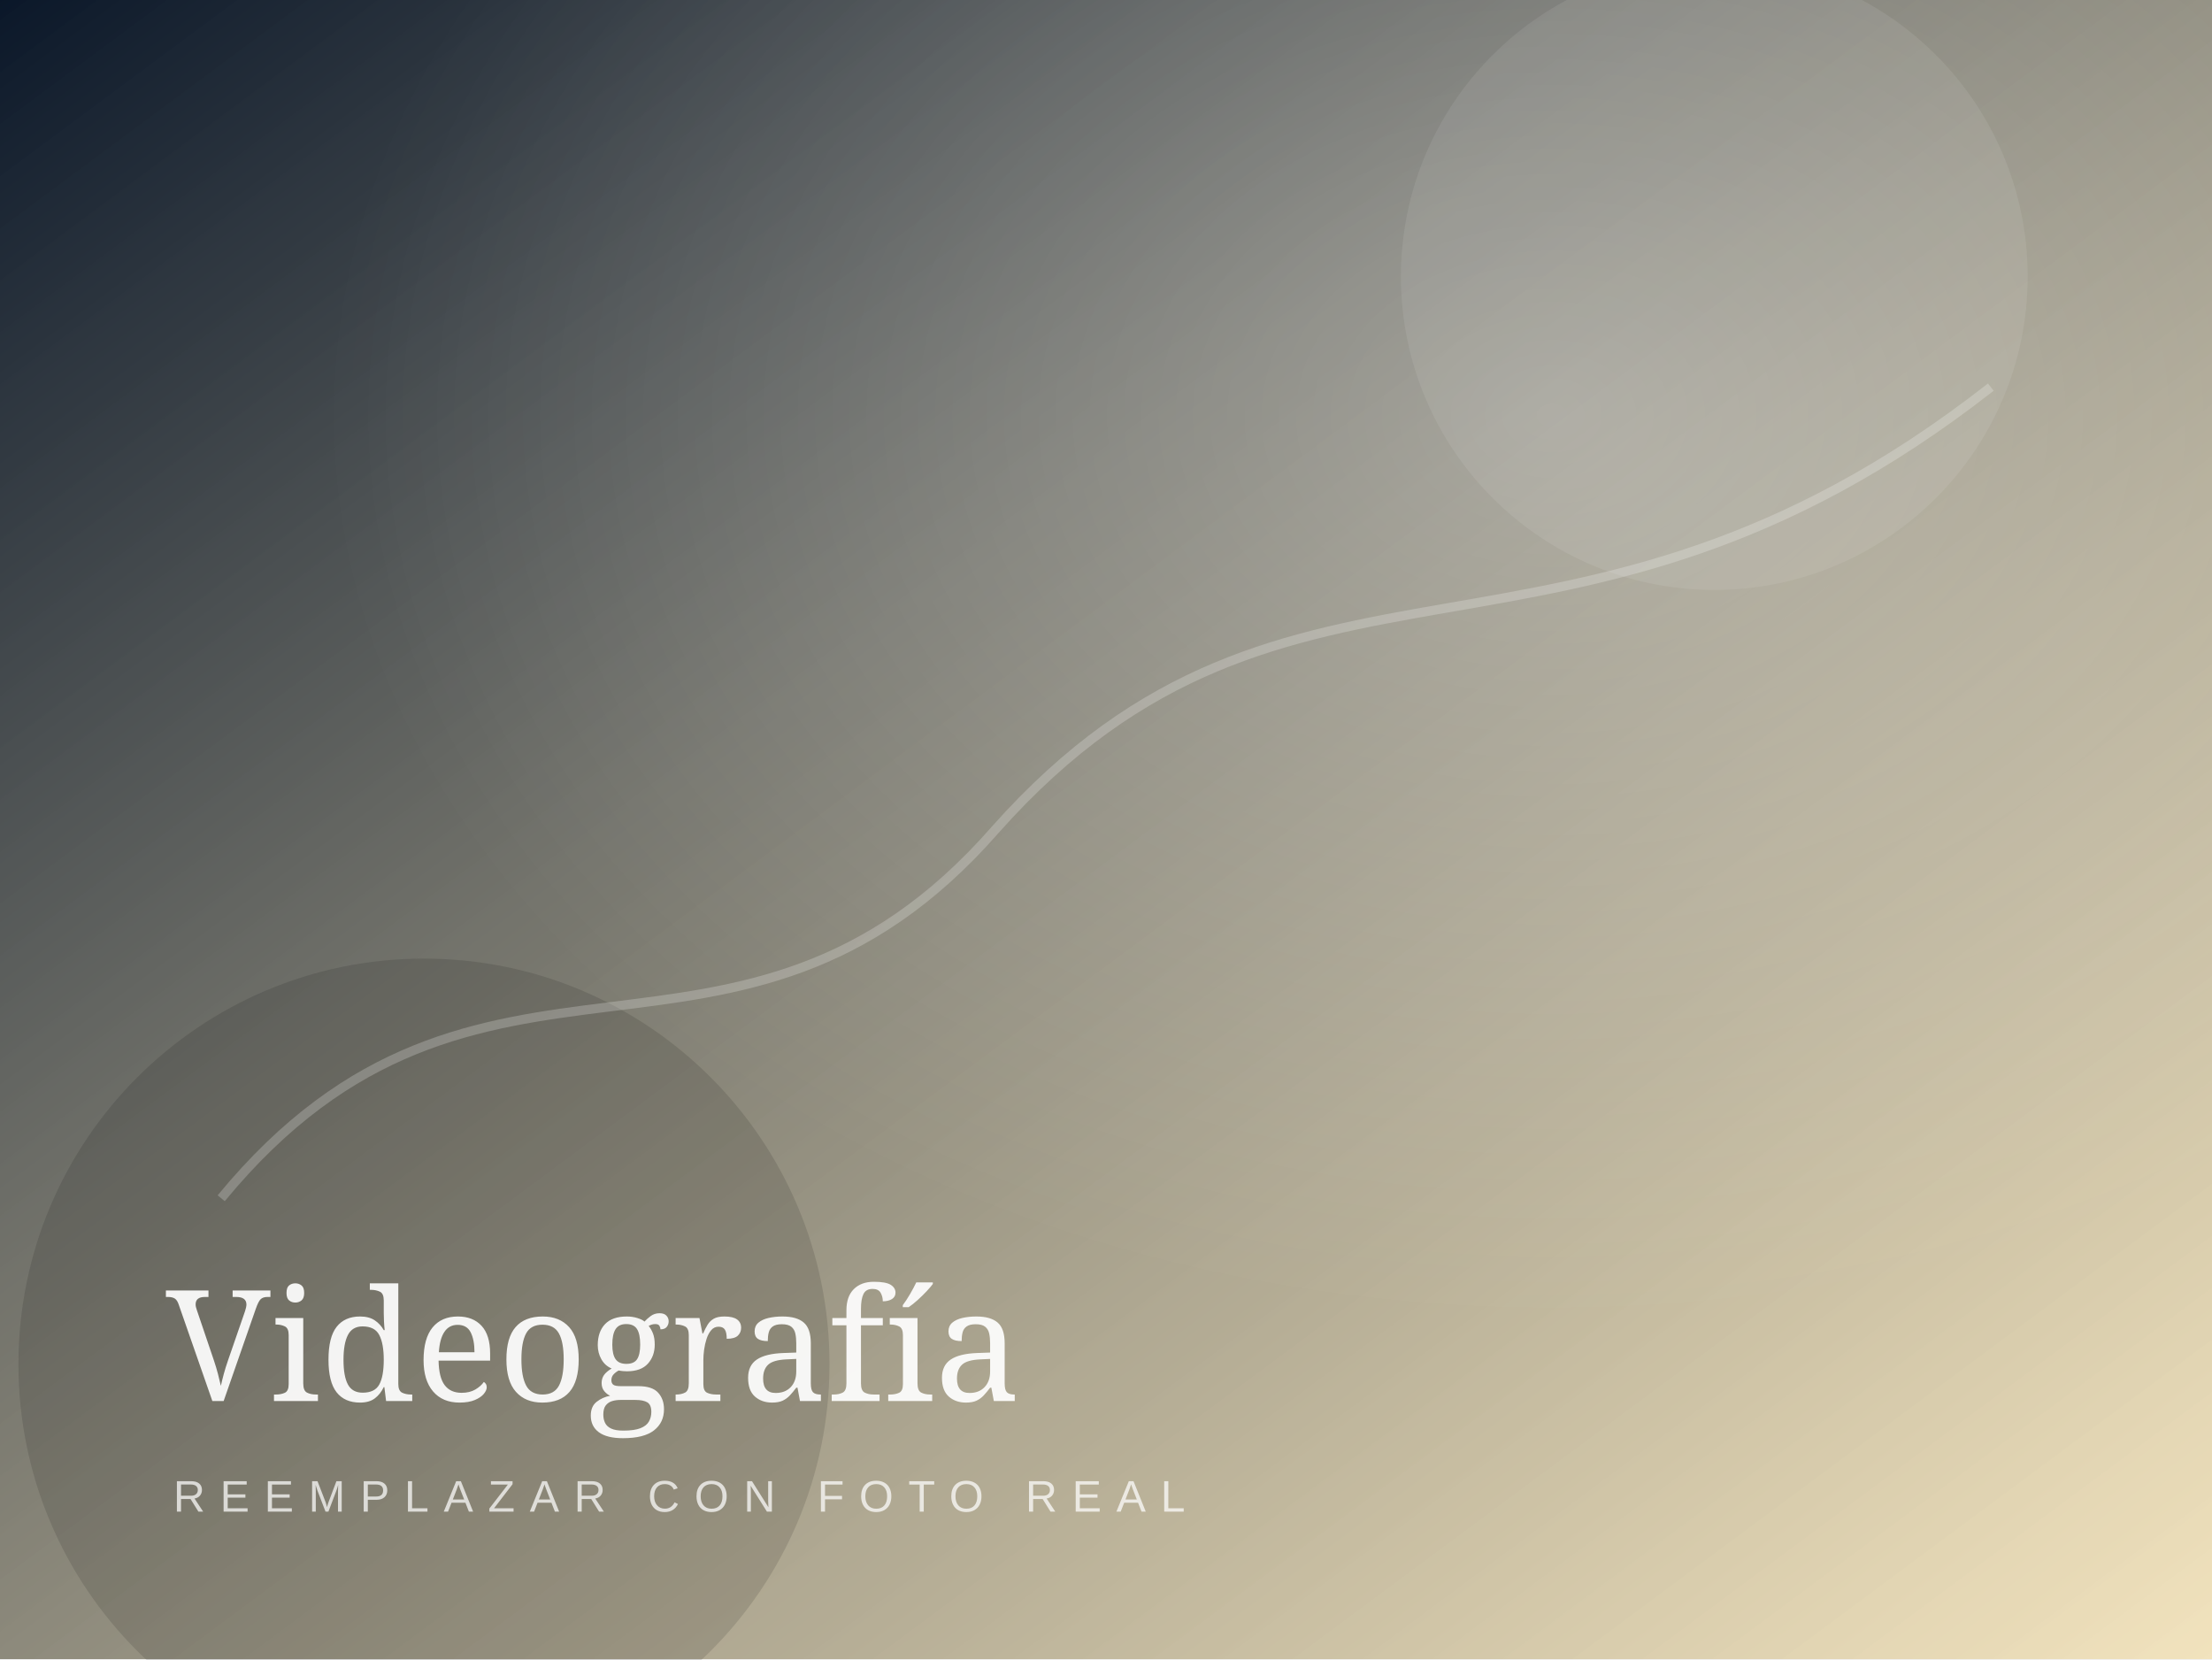
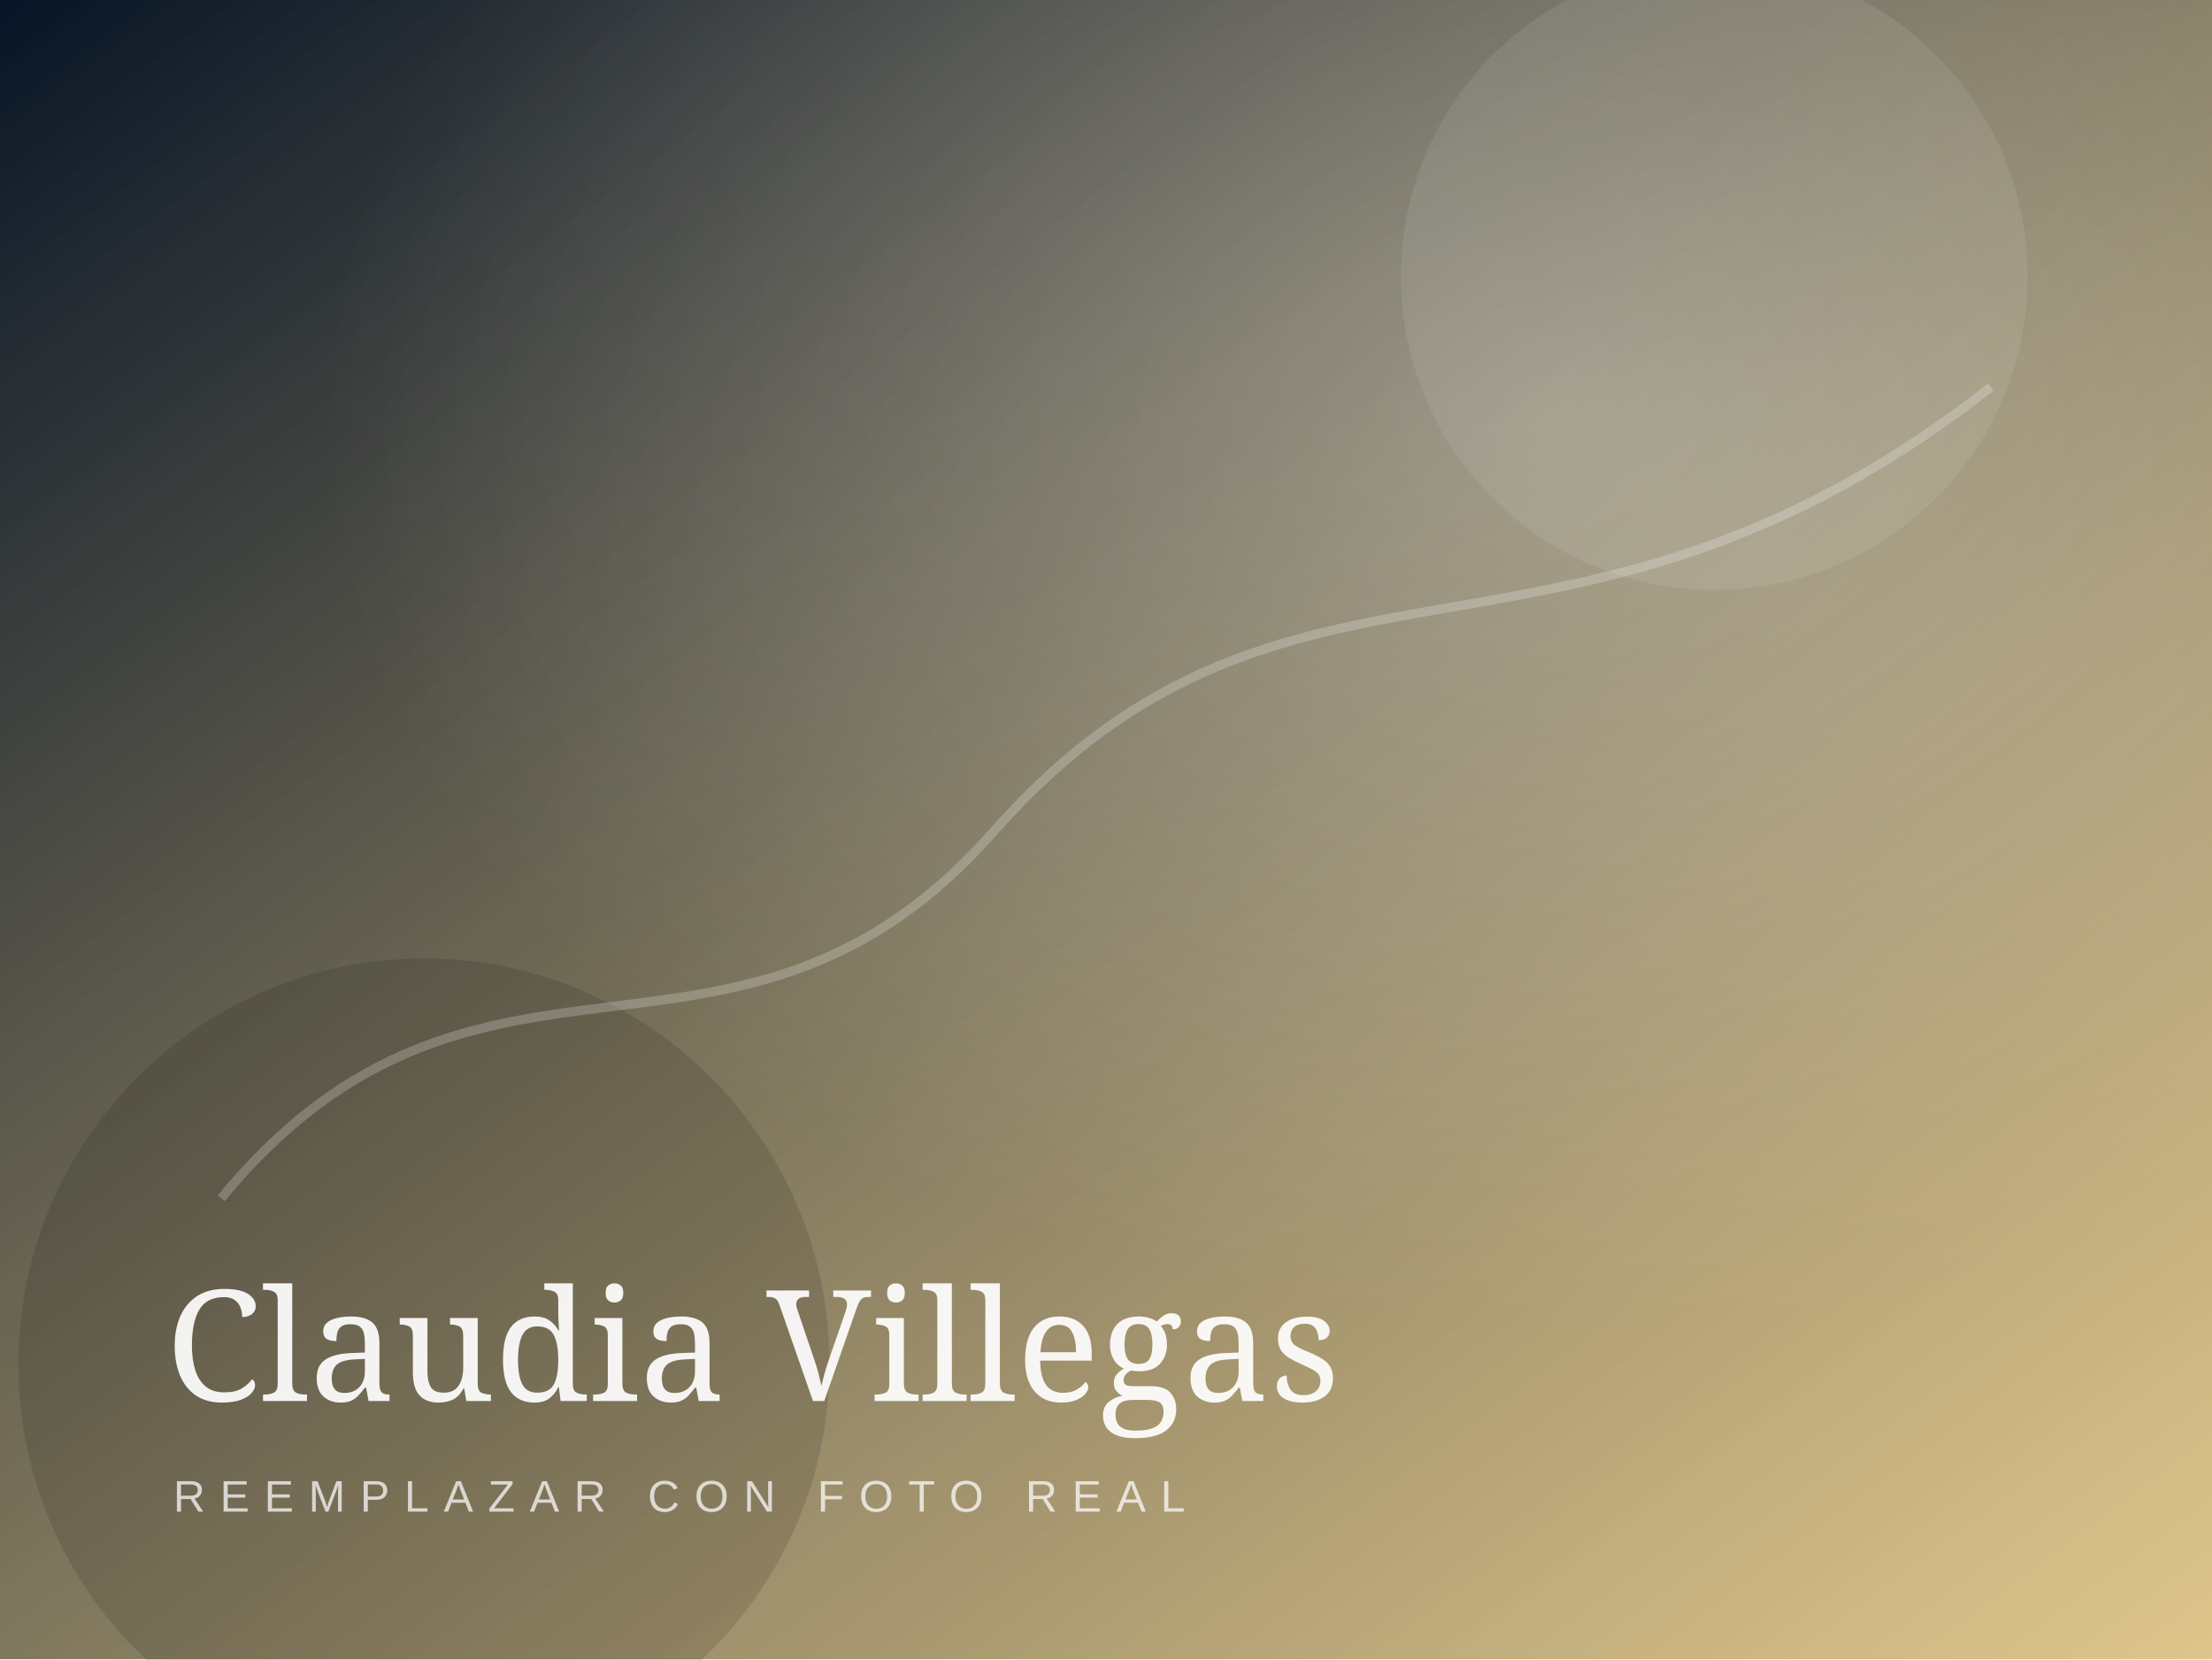
- <svg xmlns="http://www.w3.org/2000/svg" viewBox="0 0 1200 900" role="img" aria-label="Videografía">
+ <svg xmlns="http://www.w3.org/2000/svg" viewBox="0 0 1200 900" role="img" aria-label="Claudia Villegas">
  <defs>
    <linearGradient id="g" x1="0" x2="1" y1="0" y2="1">
-       <stop offset="0" stop-color="#0a1729" />
-       <stop offset="1" stop-color="#f3dfad" stop-opacity="0.75" />
+       <stop offset="0" stop-color="#071426" />
+       <stop offset="1" stop-color="#d8b76a" stop-opacity="0.75" />
    </linearGradient>
    <radialGradient id="r" cx="70%" cy="25%" r="55%">
      <stop offset="0" stop-color="#ffffff" stop-opacity="0.28" />
      <stop offset="1" stop-color="#ffffff" stop-opacity="0" />
    </radialGradient>
  </defs>
  <rect width="1200" height="900" fill="url(#g)" />
  <rect width="1200" height="900" fill="url(#r)" />
  <circle cx="930" cy="150" r="170" fill="#fff" opacity="0.08" />
  <circle cx="230" cy="740" r="220" fill="#000" opacity="0.12" />
  <path d="M120 650 C260 480 400 610 540 450 C700 270 850 390 1080 210" fill="none" stroke="#ffffff" stroke-opacity="0.22" stroke-width="5" />
-   <text x="90" y="760" font-family="Georgia, serif" font-size="84" fill="#ffffff" opacity="0.92">Videografía</text>
+   <text x="90" y="760" font-family="Georgia, serif" font-size="84" fill="#ffffff" opacity="0.92">Claudia Villegas</text>
  <text x="94" y="820" font-family="Arial, sans-serif" font-size="24" fill="#ffffff" opacity="0.72" letter-spacing="8">REEMPLAZAR CON FOTO REAL</text>
</svg>
